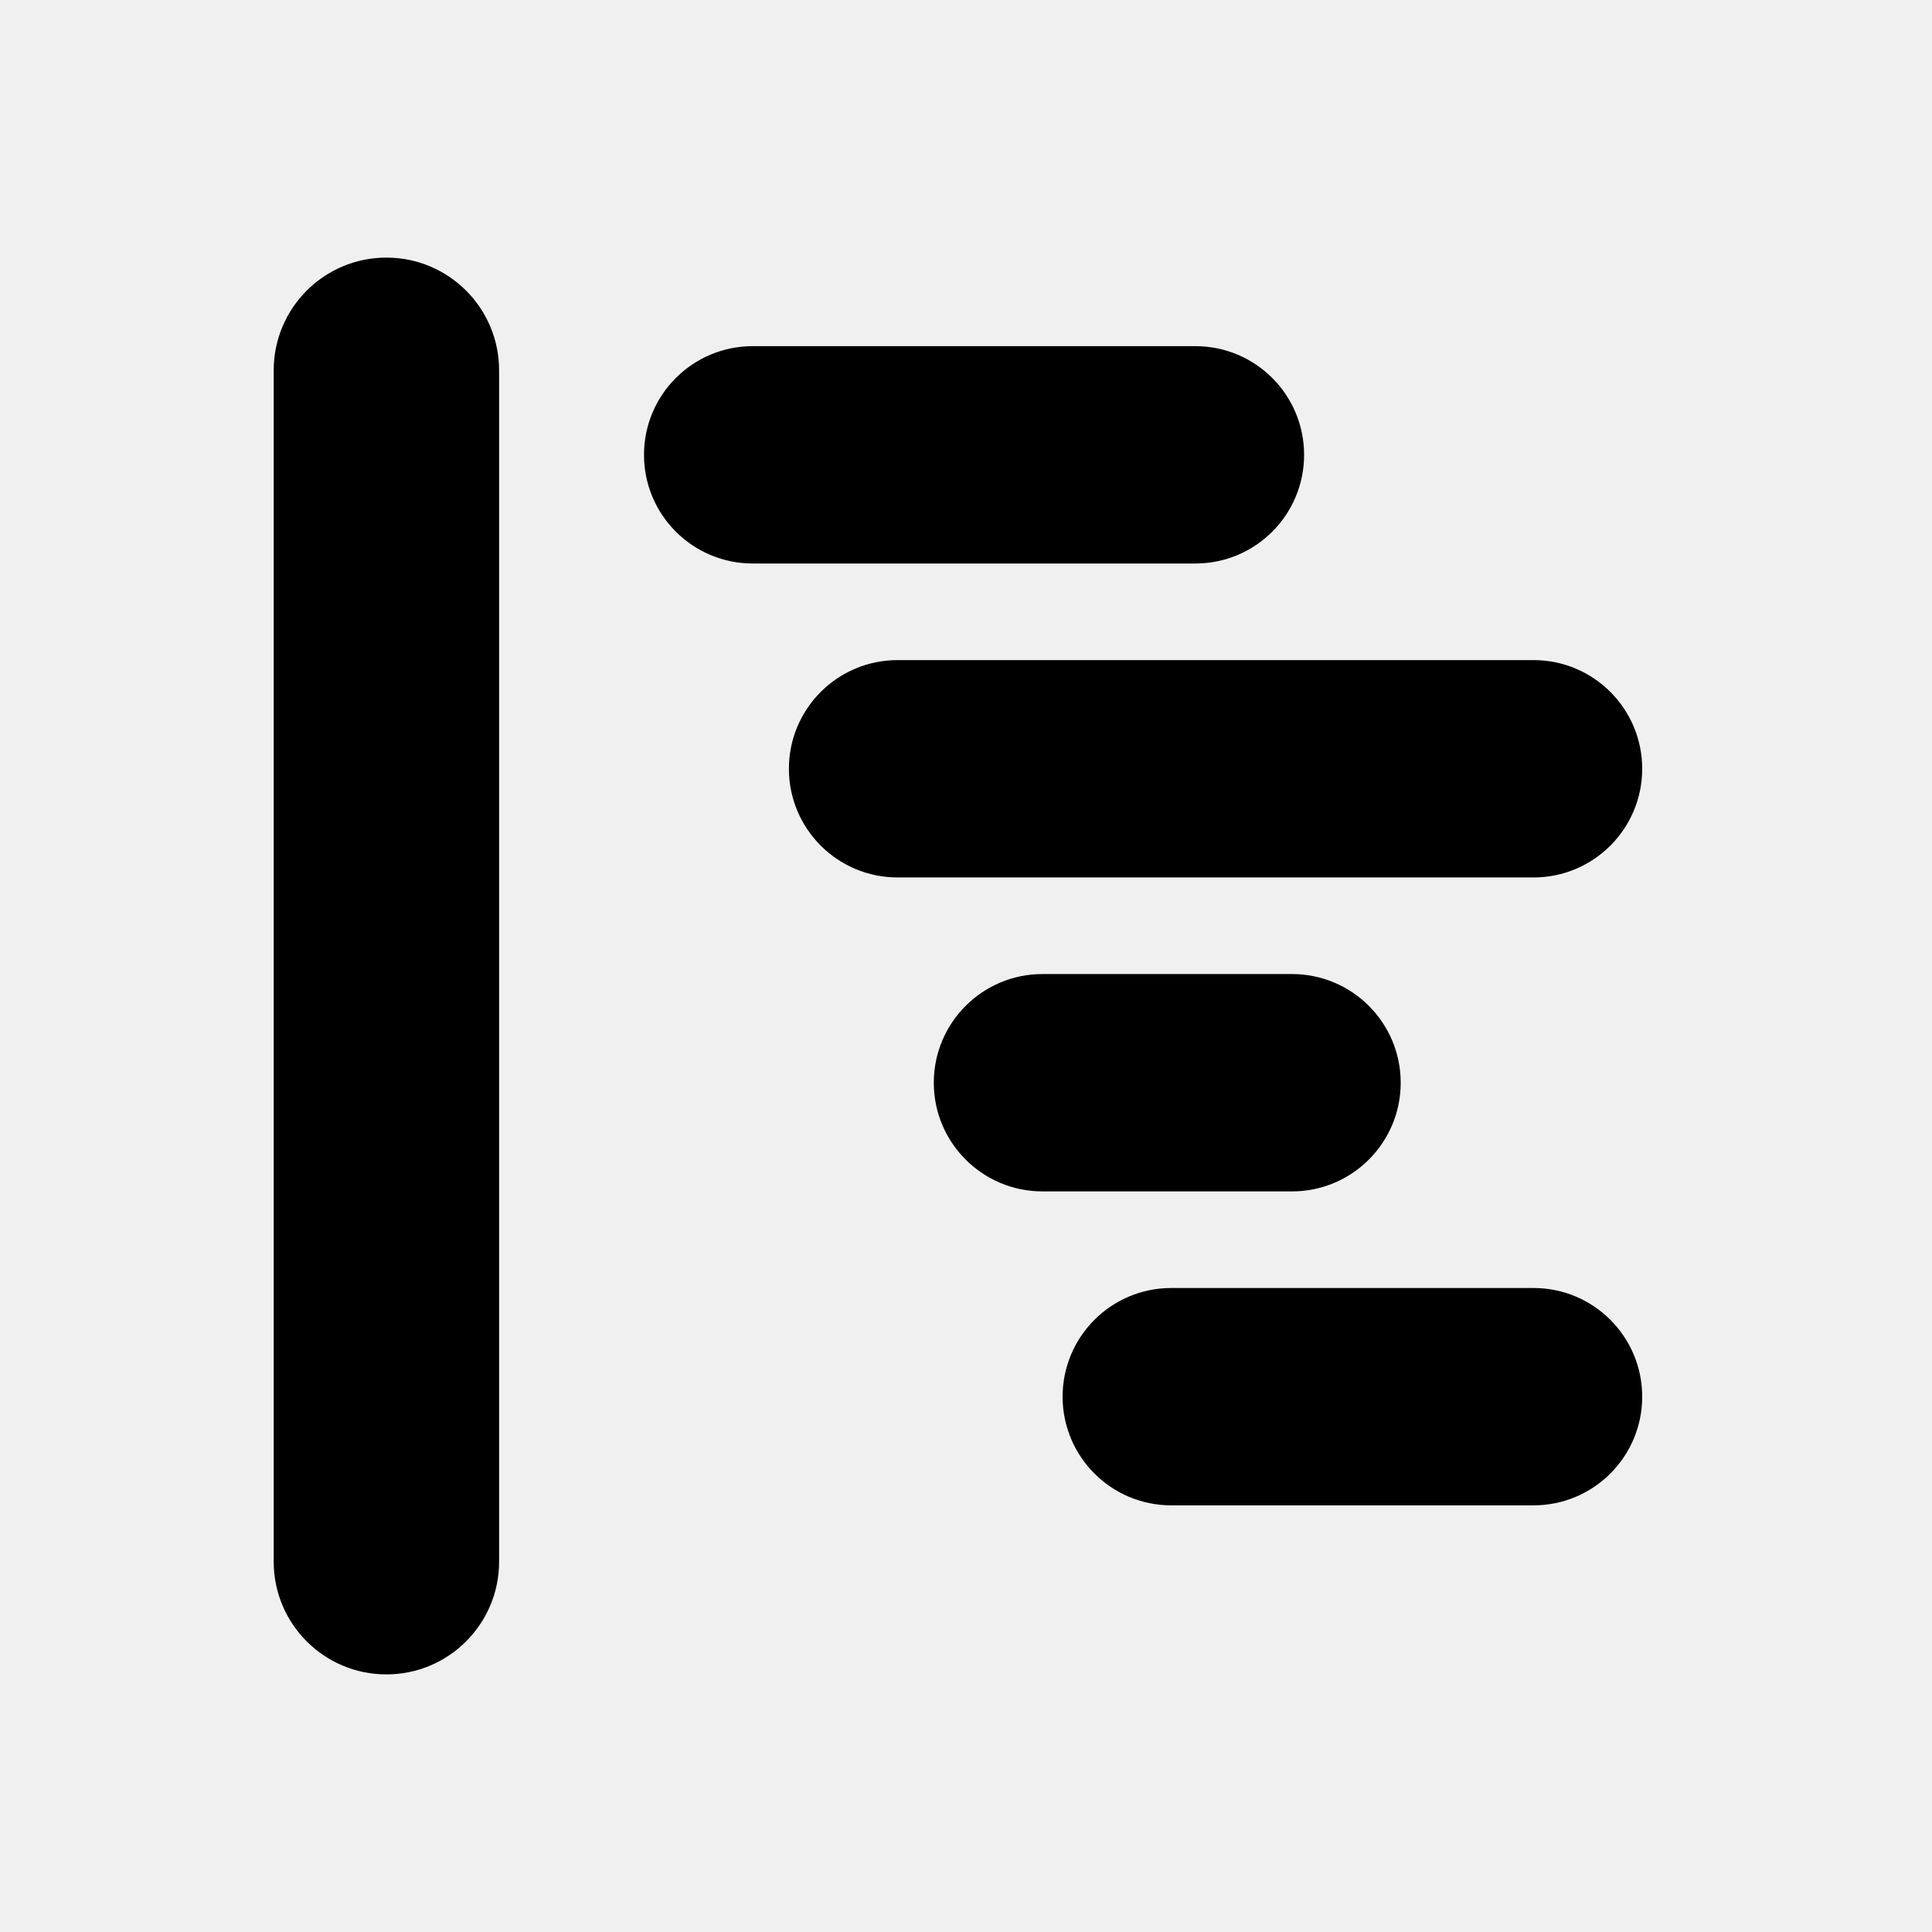
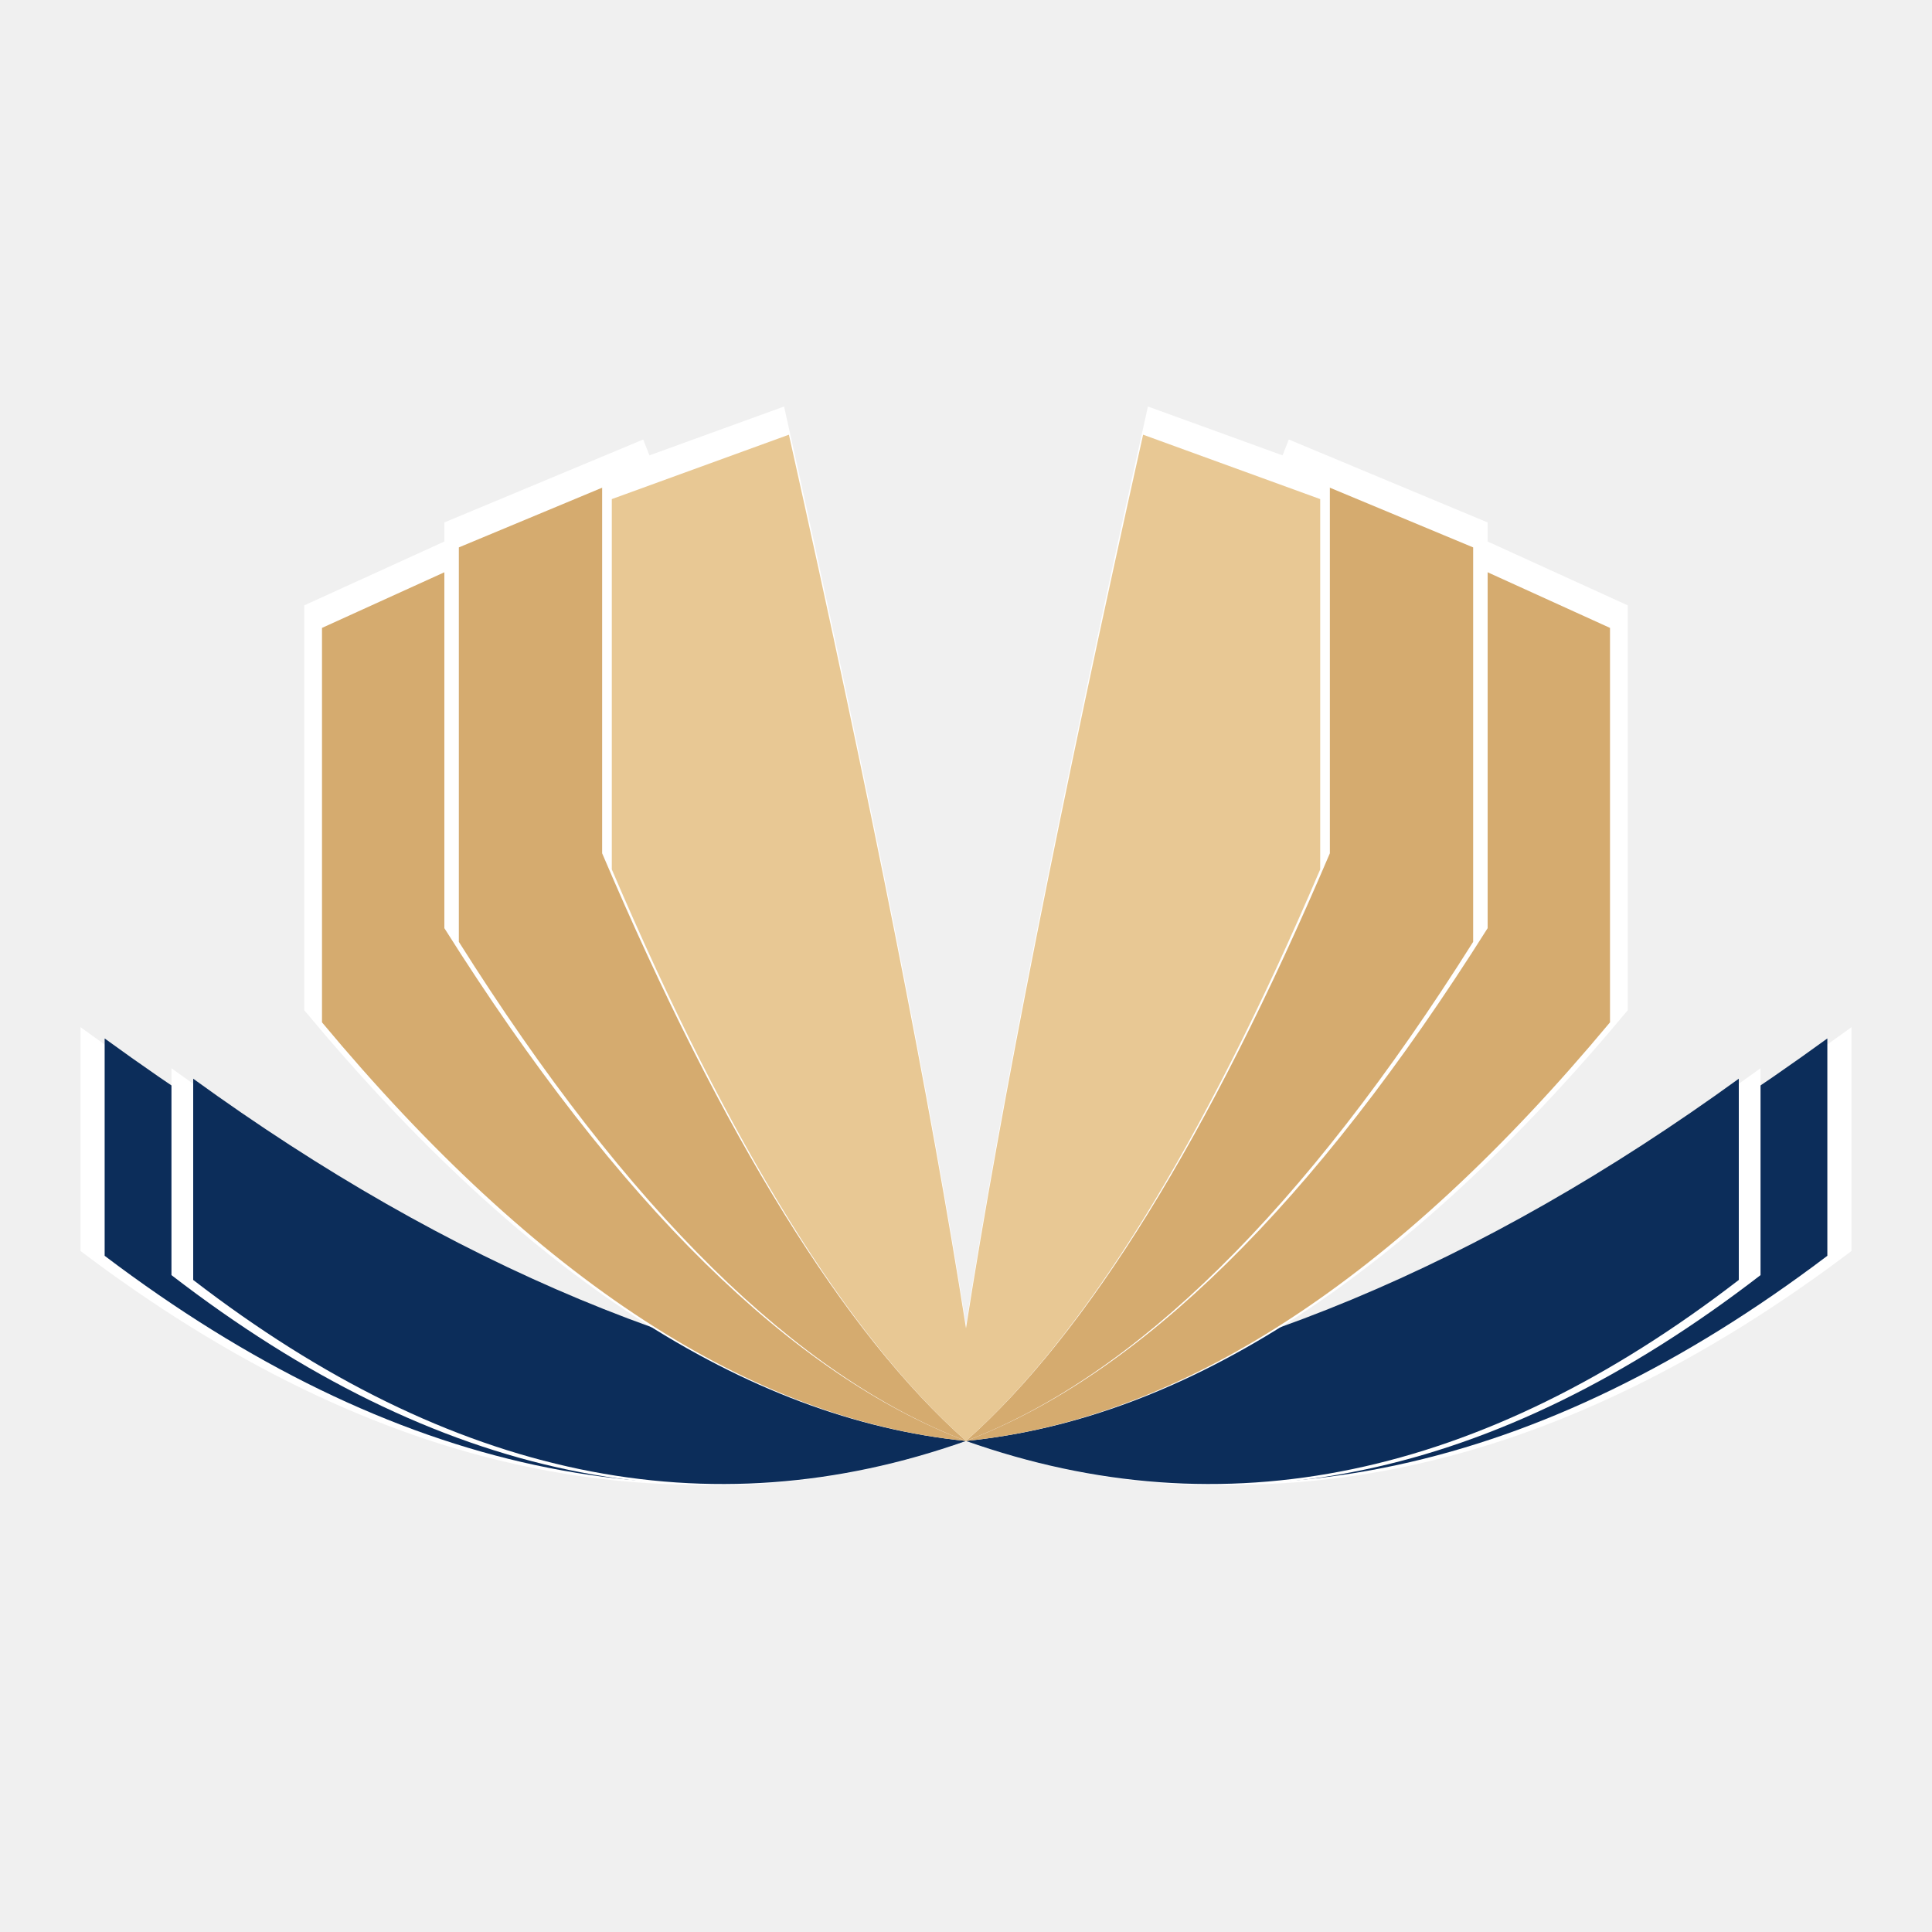
<svg xmlns="http://www.w3.org/2000/svg" viewBox="0 0 24 24" width="24" height="24" role="img" aria-label="The Book">
-   <rect x="3.4" y="3.2" width="2.8" height="17.6" rx="1.4" fill="currentColor" />
-   <rect x="8" y="4.3" width="8.2" height="2.7" rx="1.35" fill="currentColor" />
-   <rect x="9.8" y="8.2" width="10.6" height="2.7" rx="1.35" fill="currentColor" />
-   <rect x="11.6" y="12.1" width="5.8" height="2.7" rx="1.35" fill="currentColor" />
-   <rect x="13.2" y="16" width="7.2" height="2.7" rx="1.35" fill="currentColor" />
+   <path d="M12 17.9 Q6.5 19.7 1 15.54 L1 12.76 Q6.5 16.76 12 17.49Z" fill="#ffffff" />
+   <path d="M12 17.9 Q6.65 19.65 1.3 15.6 L1.3 12.9 Q6.65 16.79 12 17.5Z" fill="#0c2d5a" />
+   <path d="M12 17.9 Q17.5 19.7 23 15.54 L23 12.76 Q17.5 16.76 12 17.49Z" fill="#ffffff" />
+   <path d="M12 17.9 Q17.35 19.65 22.7 15.6 L22.7 12.9 Q17.35 16.79 12 17.5Z" fill="#0c2d5a" />
+   <path d="M12 17.9 Q7.07 19.65 2.13 15.84 L2.13 13.27 Q7.07 16.86 12 17.39Z" fill="#ffffff" />
+   <path d="M12 17.9 Q7.2 19.6 2.4 15.9 L2.4 13.4 Q7.2 16.88 12 17.4Z" fill="#0c2d5a" />
+   <path d="M12 17.9 Q16.93 19.65 21.87 15.84 L21.87 13.27 Q16.93 16.86 12 17.39Z" fill="#ffffff" />
+   <path d="M12 17.9 Q16.8 19.6 21.6 15.9 L21.6 13.4 Q16.8 16.88 12 17.4Z" fill="#0c2d5a" />
+   <path d="M12 17.9 Q7.89 17.49 3.78 12.55 L3.78 7.52 L6.04 6.49 Q10.21 13.12 12 17.18Z" fill="#ffffff" />
+   <path d="M12 17.9 Q8 17.5 4 12.7 L4 7.8 L6.2 6.8 Q10.26 13.25 12 17.2Z" fill="#d5ab6f" />
+   <path d="M12 17.9 Q16.11 17.49 20.22 12.55 L20.22 7.52 L17.96 6.49 Q13.79 13.12 12 17.18Z" fill="#ffffff" />
+   <path d="M12 17.9 Q16 17.5 20 12.7 L20 7.8 L17.8 6.8 Q13.74 13.25 12 17.2Z" fill="#d5ab6f" />
+   <path d="M12 17.9 Q8.76 16.67 5.52 11.53 L5.52 6.49 L7.99 5.46 Q10.8 12.54 12 16.87Z" fill="#ffffff" />
+   <path d="M12 17.9 Q8.85 16.7 5.7 11.7 L5.7 6.8 L8.1 5.8 Q10.83 12.68 12 16.9Z" fill="#d5ab6f" />
+   <path d="M12 17.9 Q15.24 16.67 18.48 11.53 L18.48 6.49 L16.01 5.46 Q13.2 12.54 12 16.87Z" fill="#ffffff" />
+   <path d="M12 17.9 Q15.15 16.7 18.3 11.7 L18.3 6.8 L15.9 5.8 Q13.17 12.68 12 16.9Z" fill="#d5ab6f" />
+   <path d="M12 17.9 Q9.74 15.9 7.48 10.6 L7.48 5.87 L9.74 5.05 Q11.32 12.12 12 16.46Z" fill="#ffffff" />
+   <path d="M12 17.9 Q9.8 15.95 7.6 10.8 L7.6 6.2 L9.8 5.4 Q11.34 12.28 12 16.5Z" fill="#e8c894" />
+   <path d="M12 17.9 Q14.26 15.9 16.52 10.6 L16.52 5.87 L14.26 5.05 Q12.68 12.12 12 16.46Z" fill="#ffffff" />
+   <path d="M12 17.9 Q14.2 15.95 16.4 10.8 L16.4 6.2 L14.2 5.4 Q12.66 12.28 12 16.5Z" fill="#e8c894" />
</svg>
